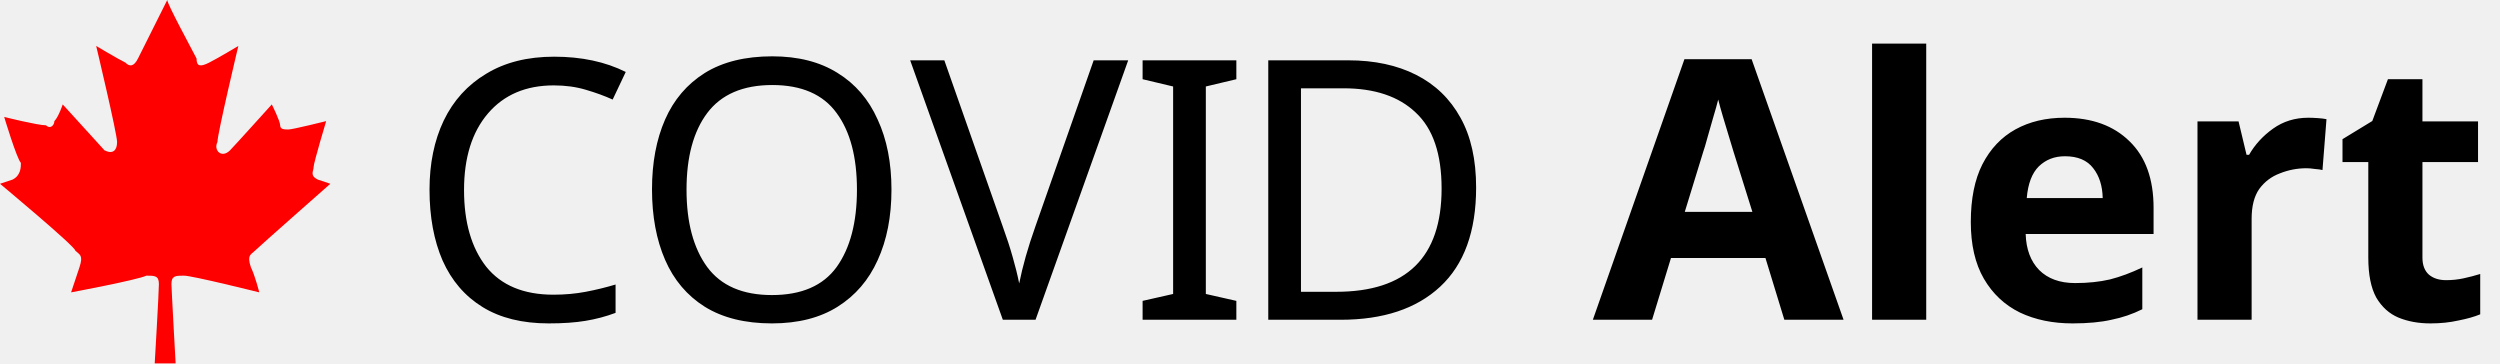
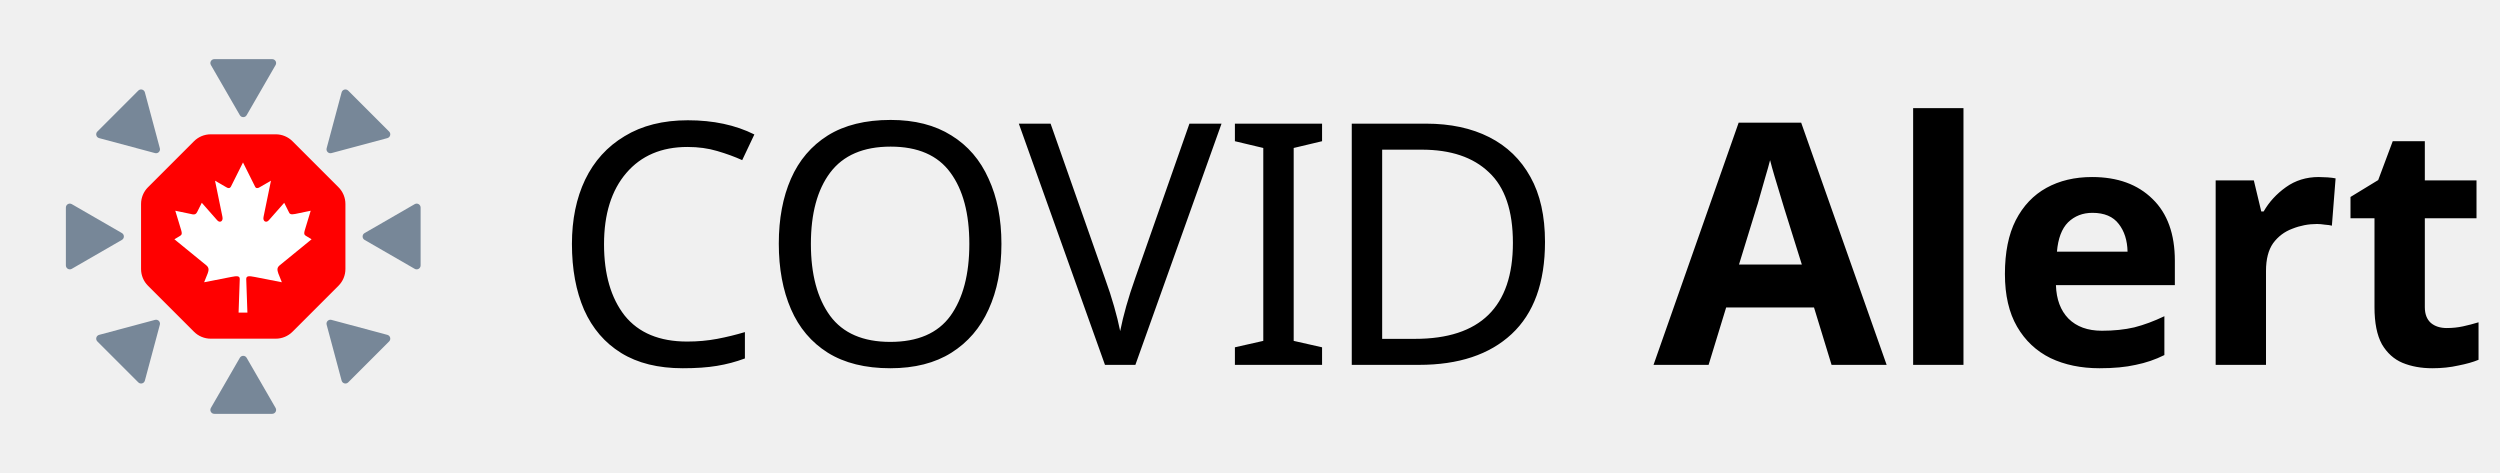
- <svg xmlns="http://www.w3.org/2000/svg" width="172" height="25" viewBox="0 0 172 25" fill="none">
-   <path d="M0 12.644L0.863 12.356C1.438 12.069 1.438 11.494 1.438 11.207C1.151 10.919 0.288 8.046 0.288 8.046C0.288 8.046 2.589 8.621 3.165 8.621C3.452 8.908 3.74 8.621 3.74 8.333C4.028 8.046 4.315 7.184 4.315 7.184L7.192 10.345C7.768 10.632 8.055 10.345 8.055 9.77C8.055 9.195 6.617 3.161 6.617 3.161C6.617 3.161 8.055 4.023 8.631 4.31C8.918 4.598 9.206 4.598 9.494 4.023L11.508 0C11.508 0.287 13.234 3.448 13.521 4.023C13.521 4.598 13.809 4.598 14.384 4.31C14.96 4.023 16.398 3.161 16.398 3.161C16.398 3.161 14.96 9.195 14.96 9.77C14.672 10.345 15.247 10.919 15.823 10.345C16.11 10.057 18.7 7.184 18.7 7.184C18.7 7.184 19.275 8.333 19.275 8.621C19.275 8.908 19.563 8.908 19.85 8.908C20.138 8.908 22.44 8.333 22.44 8.333C22.44 8.333 21.576 11.207 21.576 11.494C21.576 11.782 21.289 12.069 21.864 12.356L22.727 12.644C22.727 12.644 17.837 16.954 17.549 17.241C17.261 17.529 16.974 17.529 17.261 18.391C17.549 18.965 17.837 20.115 17.837 20.115C17.837 20.115 13.234 18.965 12.658 18.965C12.083 18.965 11.795 18.965 11.795 19.54C11.795 19.828 12.083 25 12.083 25H10.644C10.644 25 10.932 20.115 10.932 19.54C10.932 18.965 10.644 18.965 10.069 18.965C9.494 19.253 4.891 20.115 4.891 20.115L5.466 18.391C5.754 17.529 5.466 17.529 5.178 17.241C5.178 16.954 0 12.644 0 12.644Z" fill="#FF0000" />
-   <path d="M38.101 5.875C36.184 5.875 34.676 6.517 33.576 7.8C32.476 9.083 31.926 10.842 31.926 13.075C31.926 15.292 32.434 17.05 33.451 18.35C34.484 19.633 36.026 20.275 38.076 20.275C38.859 20.275 39.601 20.208 40.301 20.075C41.001 19.942 41.684 19.775 42.351 19.575V21.525C41.684 21.775 40.992 21.958 40.276 22.075C39.576 22.192 38.734 22.25 37.751 22.25C35.934 22.25 34.417 21.875 33.201 21.125C31.984 20.375 31.067 19.308 30.451 17.925C29.851 16.542 29.551 14.917 29.551 13.05C29.551 11.25 29.876 9.667 30.526 8.3C31.192 6.917 32.167 5.842 33.451 5.075C34.734 4.292 36.292 3.9 38.126 3.9C40.009 3.9 41.651 4.25 43.051 4.95L42.151 6.85C41.601 6.6 40.984 6.375 40.301 6.175C39.634 5.975 38.901 5.875 38.101 5.875ZM61.333 13.05C61.333 14.9 61.017 16.517 60.383 17.9C59.767 19.267 58.85 20.333 57.633 21.1C56.417 21.867 54.908 22.25 53.108 22.25C51.258 22.25 49.717 21.867 48.483 21.1C47.267 20.333 46.358 19.258 45.758 17.875C45.158 16.492 44.858 14.875 44.858 13.025C44.858 11.192 45.158 9.592 45.758 8.225C46.358 6.858 47.267 5.792 48.483 5.025C49.717 4.258 51.267 3.875 53.133 3.875C54.917 3.875 56.417 4.258 57.633 5.025C58.85 5.775 59.767 6.842 60.383 8.225C61.017 9.592 61.333 11.2 61.333 13.05ZM47.233 13.05C47.233 15.3 47.708 17.075 48.658 18.375C49.608 19.658 51.092 20.3 53.108 20.3C55.142 20.3 56.625 19.658 57.558 18.375C58.492 17.075 58.958 15.3 58.958 13.05C58.958 10.8 58.492 9.042 57.558 7.775C56.625 6.492 55.15 5.85 53.133 5.85C51.117 5.85 49.625 6.492 48.658 7.775C47.708 9.042 47.233 10.8 47.233 13.05ZM77.62 4.15L71.245 22H68.995L62.62 4.15H64.97L68.995 15.6C69.262 16.333 69.487 17.025 69.67 17.675C69.854 18.308 70.004 18.917 70.12 19.5C70.237 18.917 70.387 18.3 70.57 17.65C70.754 17 70.979 16.3 71.245 15.55L75.245 4.15H77.62ZM85.061 22H78.611V20.7L80.711 20.225V5.95L78.611 5.45V4.15H85.061V5.45L82.961 5.95V20.225L85.061 20.7V22ZM101.557 12.9C101.557 15.917 100.732 18.192 99.082 19.725C97.449 21.242 95.166 22 92.232 22H87.257V4.15H92.757C94.557 4.15 96.116 4.483 97.432 5.15C98.749 5.817 99.766 6.8 100.482 8.1C101.199 9.383 101.557 10.983 101.557 12.9ZM99.182 12.975C99.182 10.592 98.591 8.85 97.407 7.75C96.241 6.633 94.582 6.075 92.432 6.075H89.507V20.075H91.932C96.766 20.075 99.182 17.708 99.182 12.975ZM122.763 22L121.463 17.75H114.963L113.663 22H109.588L115.888 4.075H120.513L126.838 22H122.763ZM120.563 14.575L119.263 10.425C119.18 10.142 119.071 9.783 118.938 9.35C118.805 8.917 118.671 8.475 118.538 8.025C118.405 7.575 118.296 7.183 118.213 6.85C118.13 7.183 118.013 7.6 117.863 8.1C117.73 8.583 117.596 9.05 117.463 9.5C117.346 9.933 117.255 10.242 117.188 10.425L115.913 14.575H120.563ZM132.524 22H128.799V3H132.524V22ZM142.041 8.1C143.924 8.1 145.416 8.642 146.516 9.725C147.616 10.792 148.166 12.317 148.166 14.3V16.1H139.366C139.399 17.15 139.708 17.975 140.291 18.575C140.891 19.175 141.716 19.475 142.766 19.475C143.649 19.475 144.449 19.392 145.166 19.225C145.883 19.042 146.624 18.767 147.391 18.4V21.275C146.724 21.608 146.016 21.85 145.266 22C144.533 22.167 143.641 22.25 142.591 22.25C141.224 22.25 140.016 22 138.966 21.5C137.916 20.983 137.091 20.208 136.491 19.175C135.891 18.142 135.591 16.842 135.591 15.275C135.591 13.675 135.858 12.35 136.391 11.3C136.941 10.233 137.699 9.433 138.666 8.9C139.633 8.367 140.758 8.1 142.041 8.1ZM142.066 10.75C141.349 10.75 140.749 10.983 140.266 11.45C139.799 11.917 139.524 12.642 139.441 13.625H144.666C144.649 12.792 144.433 12.108 144.016 11.575C143.599 11.025 142.949 10.75 142.066 10.75ZM158.812 8.1C158.995 8.1 159.212 8.108 159.462 8.125C159.712 8.142 159.912 8.167 160.062 8.2L159.787 11.7C159.67 11.667 159.495 11.642 159.262 11.625C159.045 11.592 158.853 11.575 158.687 11.575C158.053 11.575 157.445 11.692 156.862 11.925C156.278 12.142 155.803 12.5 155.437 13C155.087 13.5 154.912 14.183 154.912 15.05V22H151.187V8.35H154.012L154.562 10.65H154.737C155.137 9.95 155.687 9.35 156.387 8.85C157.087 8.35 157.895 8.1 158.812 8.1ZM168.289 19.275C168.706 19.275 169.106 19.233 169.489 19.15C169.872 19.067 170.256 18.967 170.639 18.85V21.625C170.239 21.792 169.739 21.933 169.139 22.05C168.556 22.183 167.914 22.25 167.214 22.25C166.397 22.25 165.664 22.117 165.014 21.85C164.381 21.583 163.872 21.125 163.489 20.475C163.122 19.808 162.939 18.892 162.939 17.725V11.15H161.164V9.575L163.214 8.325L164.289 5.45H166.664V8.35H170.489V11.15H166.664V17.725C166.664 18.242 166.814 18.633 167.114 18.9C167.414 19.15 167.806 19.275 168.289 19.275Z" fill="black" />
+ <svg xmlns="http://www.w3.org/2000/svg" width="185" height="35" viewBox="0 0 185 35" fill="none">
+   <g clip-path="url(#clip0)">
+     <path d="M18.253 8.522C18.141 8.717 17.86 8.717 17.748 8.522L15.607 4.813C15.494 4.619 15.635 4.376 15.859 4.376L20.142 4.376C20.366 4.376 20.506 4.619 20.394 4.813L18.253 8.522Z" fill="#778798" />
+     <path d="M17.747 26.478C17.859 26.283 18.14 26.283 18.252 26.478L20.393 30.186C20.506 30.381 20.365 30.624 20.141 30.624L15.858 30.624C15.634 30.624 15.494 30.381 15.606 30.186L17.747 26.478Z" fill="#778798" />
+     <path d="M24.528 11.329C24.311 11.388 24.113 11.189 24.171 10.972L25.279 6.836C25.337 6.619 25.608 6.546 25.767 6.705L28.795 9.733C28.954 9.892 28.881 10.163 28.664 10.221L24.528 11.329Z" fill="#778798" />
+     <path d="M11.472 23.671C11.689 23.612 11.887 23.811 11.829 24.028L10.721 28.164C10.663 28.381 10.392 28.454 10.233 28.295L7.205 25.267C7.046 25.108 7.119 24.837 7.336 24.779L11.472 23.671Z" fill="#778798" />
+     <path d="M26.979 17.753C26.784 17.641 26.784 17.36 26.979 17.248L30.688 15.107C30.882 14.994 31.125 15.135 31.125 15.359L31.125 19.642C31.125 19.866 30.882 20.006 30.688 19.894L26.979 17.753Z" fill="#778798" />
+     <path d="M9.021 17.247C9.216 17.359 9.216 17.64 9.021 17.752L5.312 19.893C5.118 20.006 4.875 19.865 4.875 19.641L4.875 15.358C4.875 15.134 5.118 14.994 5.312 15.106L9.021 17.247Z" fill="#778798" />
+     <path d="M24.171 24.028C24.112 23.811 24.311 23.613 24.528 23.671L28.664 24.779C28.881 24.837 28.954 25.108 28.795 25.267L25.767 28.295C25.608 28.454 25.337 28.381 25.279 28.164L24.171 24.028Z" fill="#778798" />
+     <path d="M11.829 10.972C11.888 11.189 11.689 11.387 11.472 11.329L7.336 10.221C7.119 10.163 7.046 9.892 7.205 9.733L10.233 6.705C10.392 6.546 10.663 6.619 10.721 6.836L11.829 10.972Z" fill="#778798" />
+     <path d="M14.355 10.452C14.683 10.124 15.128 9.939 15.592 9.939L20.407 9.939C20.871 9.939 21.316 10.124 21.644 10.452L25.048 13.856C25.376 14.184 25.561 14.629 25.561 15.094V19.908C25.561 20.372 25.376 20.817 25.048 21.145L21.644 24.549C21.316 24.877 20.871 25.062 20.407 25.062H15.592C15.128 25.062 14.683 24.877 14.355 24.549L10.951 21.145C10.623 20.817 10.438 20.372 10.438 19.908L10.438 15.094C10.438 14.629 10.623 14.184 10.951 13.856L14.355 10.452Z" fill="#FF0000" />
+     <path d="M18.308 23.131L18.221 20.648C18.221 20.408 18.417 20.408 18.853 20.495L20.857 20.887L20.596 20.234C20.509 19.972 20.487 19.82 20.683 19.645L23.057 17.707L22.622 17.445C22.491 17.358 22.491 17.249 22.556 17.032L22.992 15.594L21.837 15.834C21.511 15.899 21.423 15.834 21.358 15.659L21.031 15.006L19.899 16.291C19.703 16.531 19.419 16.378 19.506 16.03L20.051 13.372L19.223 13.851C19.093 13.938 18.94 13.96 18.875 13.808L17.982 12.021L17.089 13.808C17.002 13.96 16.871 13.938 16.74 13.851L15.912 13.372L16.457 16.03C16.544 16.378 16.261 16.531 16.065 16.291L14.932 15.006L14.605 15.659C14.518 15.834 14.431 15.921 14.126 15.834L12.972 15.594L13.407 17.032C13.473 17.249 13.473 17.358 13.342 17.445L12.906 17.707L15.281 19.645C15.477 19.82 15.455 19.994 15.368 20.234L15.106 20.887L17.11 20.495C17.546 20.408 17.742 20.408 17.742 20.648L17.655 23.131H18.308Z" fill="white" />
+     <path d="M50.873 10.875C48.957 10.875 47.448 11.517 46.348 12.8C45.248 14.083 44.698 15.842 44.698 18.075C44.698 20.292 45.207 22.05 46.223 23.35C47.257 24.633 48.798 25.275 50.848 25.275C51.632 25.275 52.373 25.208 53.073 25.075C53.773 24.942 54.457 24.775 55.123 24.575V26.525C54.457 26.775 53.765 26.958 53.048 27.075C52.348 27.192 51.507 27.25 50.523 27.25C48.707 27.25 47.19 26.875 45.973 26.125C44.757 25.375 43.84 24.308 43.223 22.925C42.623 21.542 42.323 19.917 42.323 18.05C42.323 16.25 42.648 14.667 43.298 13.3C43.965 11.917 44.94 10.842 46.223 10.075C47.507 9.292 49.065 8.9 50.898 8.9C52.782 8.9 54.423 9.25 55.823 9.95L54.923 11.85C54.373 11.6 53.757 11.375 53.073 11.175C52.407 10.975 51.673 10.875 50.873 10.875ZM74.106 18.05C74.106 19.9 73.789 21.517 73.156 22.9C72.539 24.267 71.623 25.333 70.406 26.1C69.189 26.867 67.681 27.25 65.881 27.25C64.031 27.25 62.489 26.867 61.256 26.1C60.039 25.333 59.131 24.258 58.531 22.875C57.931 21.492 57.631 19.875 57.631 18.025C57.631 16.192 57.931 14.592 58.531 13.225C59.131 11.858 60.039 10.792 61.256 10.025C62.489 9.258 64.039 8.875 65.906 8.875C67.689 8.875 69.189 9.258 70.406 10.025C71.623 10.775 72.539 11.842 73.156 13.225C73.789 14.592 74.106 16.2 74.106 18.05ZM60.006 18.05C60.006 20.3 60.481 22.075 61.431 23.375C62.381 24.658 63.864 25.3 65.881 25.3C67.914 25.3 69.398 24.658 70.331 23.375C71.264 22.075 71.731 20.3 71.731 18.05C71.731 15.8 71.264 14.042 70.331 12.775C69.398 11.492 67.923 10.85 65.906 10.85C63.889 10.85 62.398 11.492 61.431 12.775C60.481 14.042 60.006 15.8 60.006 18.05ZM90.393 9.15L84.018 27H81.768L75.393 9.15H77.743L81.768 20.6C82.035 21.333 82.26 22.025 82.443 22.675C82.626 23.308 82.776 23.917 82.893 24.5C83.01 23.917 83.16 23.3 83.343 22.65C83.526 22 83.751 21.3 84.018 20.55L88.018 9.15H90.393ZM97.833 27H91.383V25.7L93.483 25.225V10.95L91.383 10.45V9.15H97.833V10.45L95.733 10.95V25.225L97.833 25.7V27ZM114.33 17.9C114.33 20.917 113.505 23.192 111.855 24.725C110.222 26.242 107.938 27 105.005 27H100.03V9.15H105.53C107.33 9.15 108.888 9.483 110.205 10.15C111.522 10.817 112.538 11.8 113.255 13.1C113.972 14.383 114.33 15.983 114.33 17.9ZM111.955 17.975C111.955 15.592 111.363 13.85 110.18 12.75C109.013 11.633 107.355 11.075 105.205 11.075H102.28V25.075H104.705C109.538 25.075 111.955 22.708 111.955 17.975ZM135.536 27L134.236 22.75H127.736L126.436 27H122.361L128.661 9.075H133.286L139.611 27H135.536ZM133.336 19.575L132.036 15.425C131.953 15.142 131.844 14.783 131.711 14.35C131.578 13.917 131.444 13.475 131.311 13.025C131.178 12.575 131.069 12.183 130.986 11.85C130.903 12.183 130.786 12.6 130.636 13.1C130.503 13.583 130.369 14.05 130.236 14.5C130.119 14.933 130.028 15.242 129.961 15.425L128.686 19.575H133.336ZM145.297 27H141.572V8H145.297V27ZM154.814 13.1C156.697 13.1 158.189 13.642 159.289 14.725C160.389 15.792 160.939 17.317 160.939 19.3V21.1H152.139C152.172 22.15 152.48 22.975 153.064 23.575C153.664 24.175 154.489 24.475 155.539 24.475C156.422 24.475 157.222 24.392 157.939 24.225C158.655 24.042 159.397 23.767 160.164 23.4V26.275C159.497 26.608 158.789 26.85 158.039 27C157.305 27.167 156.414 27.25 155.364 27.25C153.997 27.25 152.789 27 151.739 26.5C150.689 25.983 149.864 25.208 149.264 24.175C148.664 23.142 148.364 21.842 148.364 20.275C148.364 18.675 148.63 17.35 149.164 16.3C149.714 15.233 150.472 14.433 151.439 13.9C152.405 13.367 153.53 13.1 154.814 13.1ZM154.839 15.75C154.122 15.75 153.522 15.983 153.039 16.45C152.572 16.917 152.297 17.642 152.214 18.625H157.439C157.422 17.792 157.205 17.108 156.789 16.575C156.372 16.025 155.722 15.75 154.839 15.75ZM171.584 13.1C171.768 13.1 171.984 13.108 172.234 13.125C172.484 13.142 172.684 13.167 172.834 13.2L172.559 16.7C172.443 16.667 172.268 16.642 172.034 16.625C171.818 16.592 171.626 16.575 171.459 16.575C170.826 16.575 170.218 16.692 169.634 16.925C169.051 17.142 168.576 17.5 168.209 18C167.859 18.5 167.684 19.183 167.684 20.05V27H163.959V13.35H166.784L167.334 15.65H167.509C167.909 14.95 168.459 14.35 169.159 13.85C169.859 13.35 170.668 13.1 171.584 13.1ZM181.062 24.275C181.478 24.275 181.878 24.233 182.262 24.15C182.645 24.067 183.028 23.967 183.412 23.85V26.625C183.012 26.792 182.512 26.933 181.912 27.05C181.328 27.183 180.687 27.25 179.987 27.25C179.17 27.25 178.437 27.117 177.787 26.85C177.153 26.583 176.645 26.125 176.262 25.475C175.895 24.808 175.712 23.892 175.712 22.725V16.15H173.937V14.575L175.987 13.325L177.062 10.45H179.437V13.35H183.262V16.15H179.437V22.725C179.437 23.242 179.587 23.633 179.887 23.9C180.187 24.15 180.578 24.275 181.062 24.275Z" fill="black" />
+   </g>
+   <defs>
+     <clipPath id="clip0">
+       <rect width="184" height="35" fill="white" transform="translate(0.5)" />
+     </clipPath>
+   </defs>
</svg>
